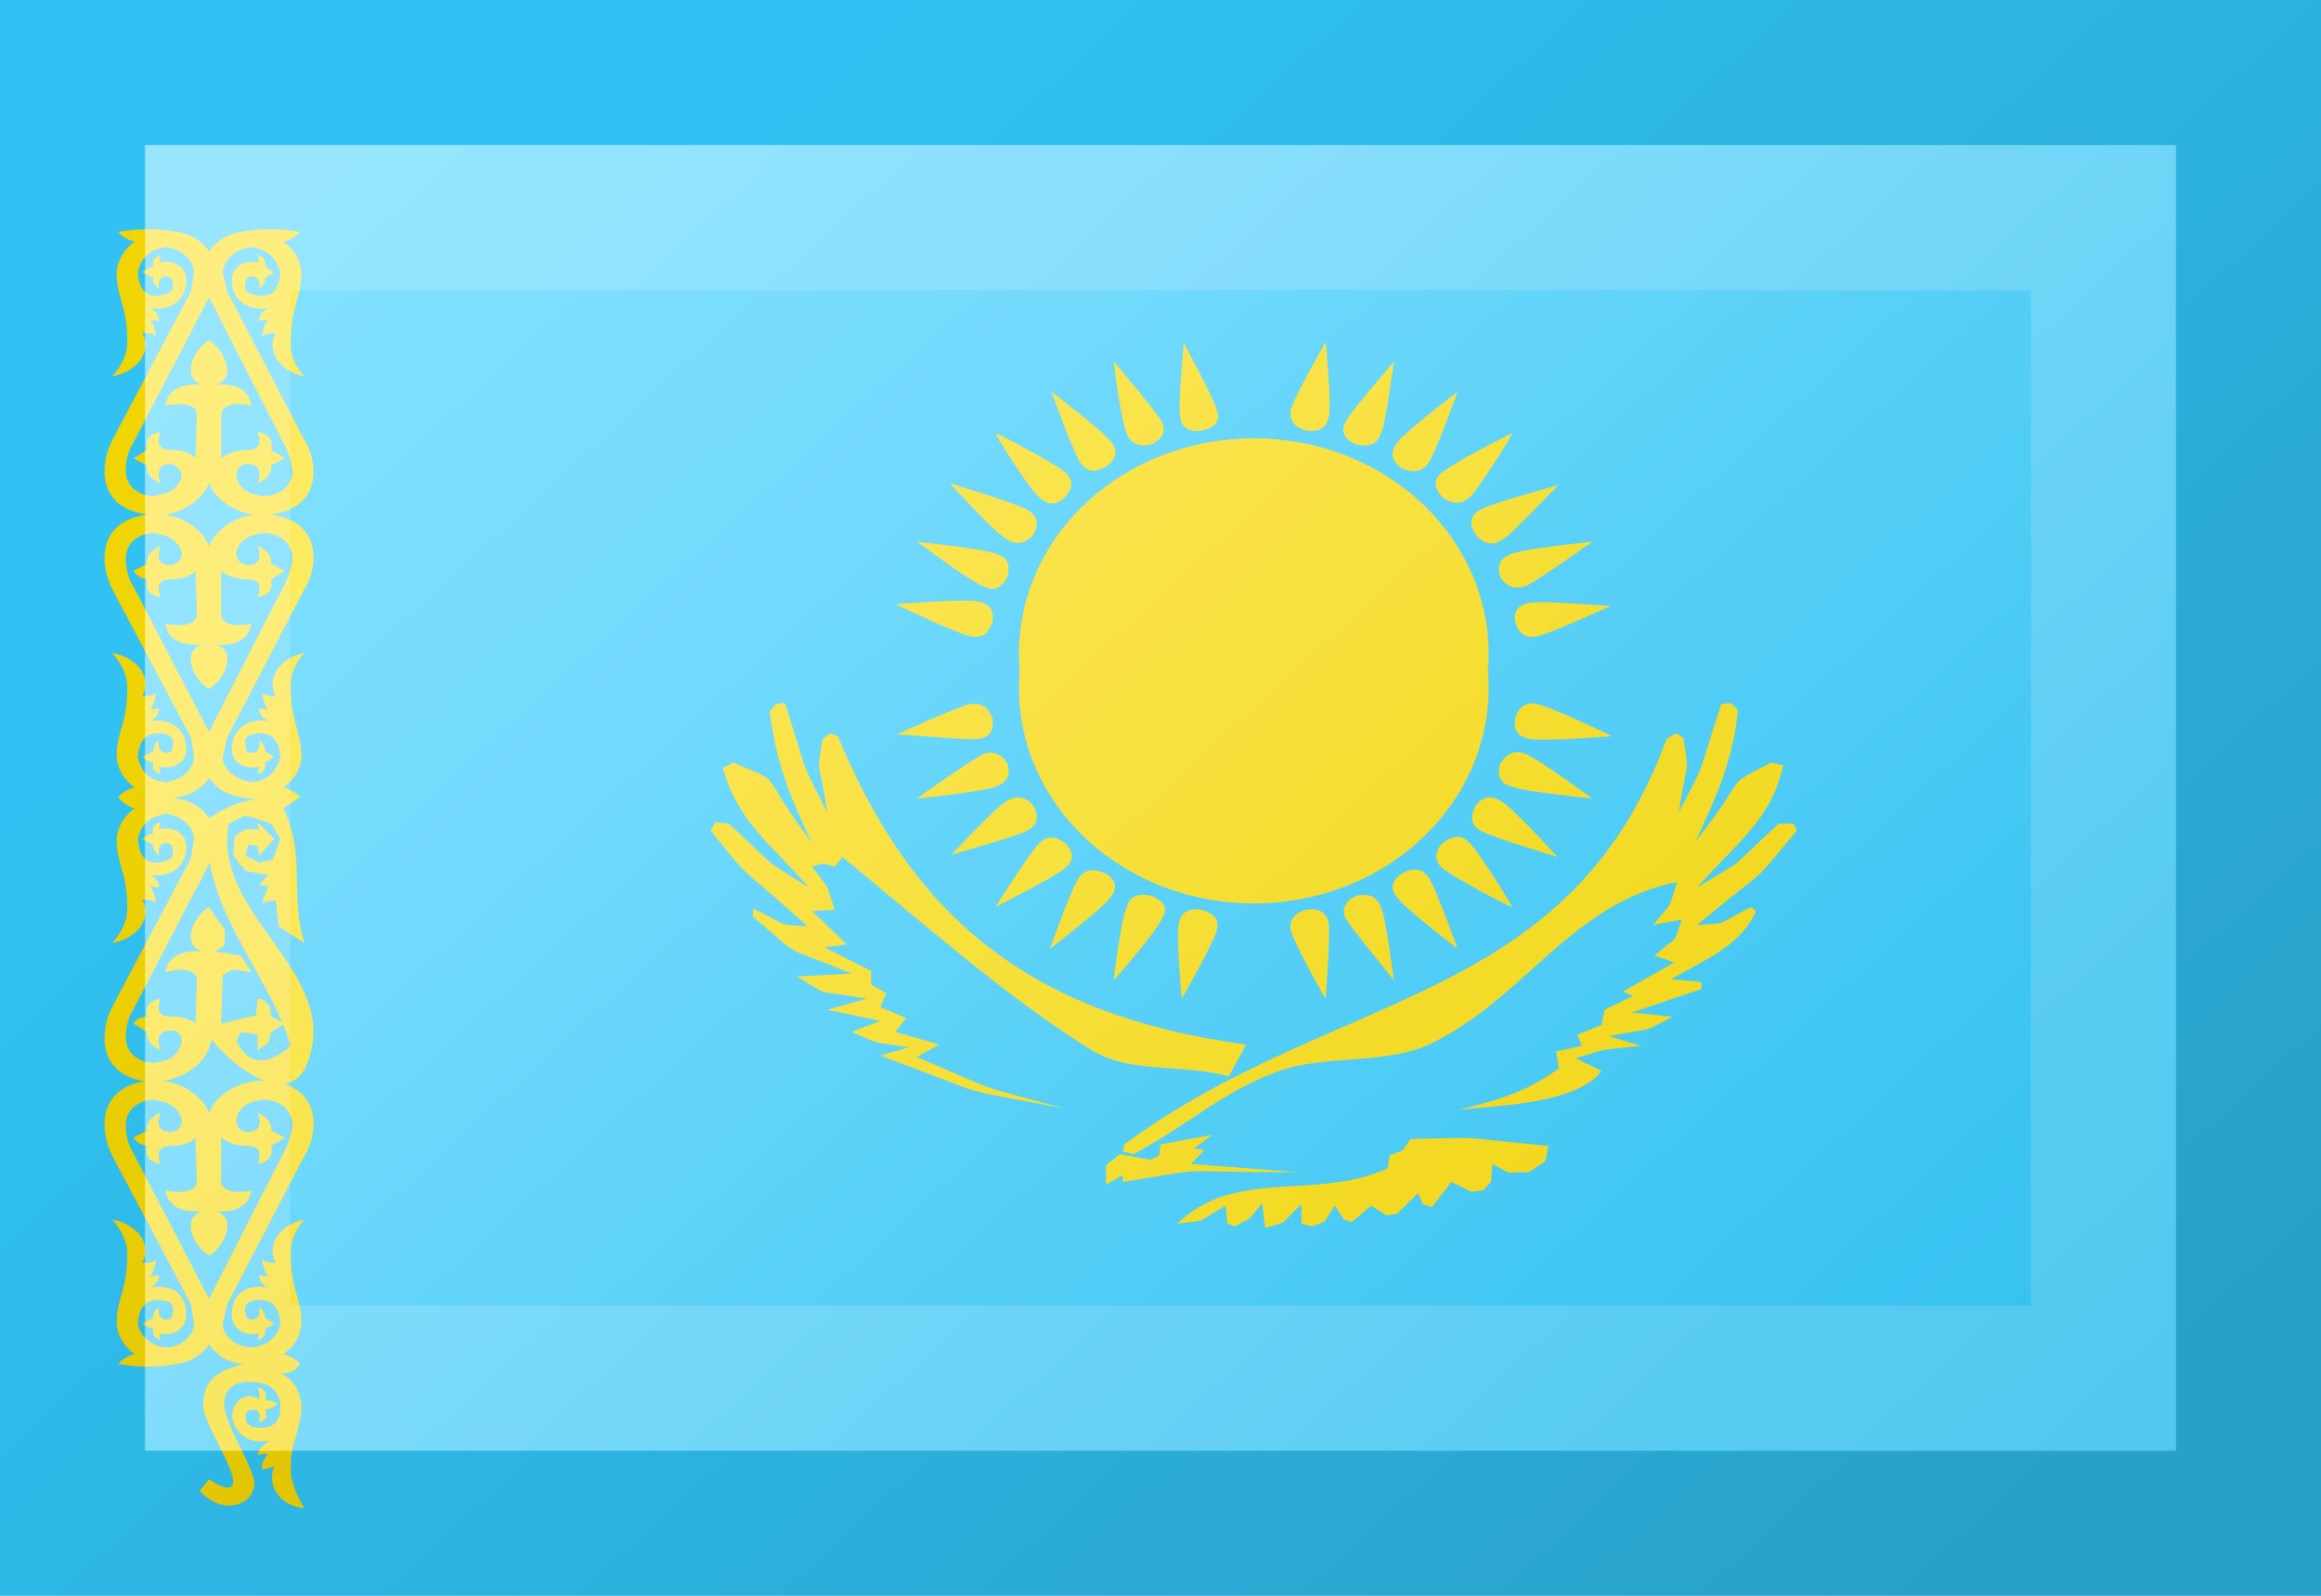
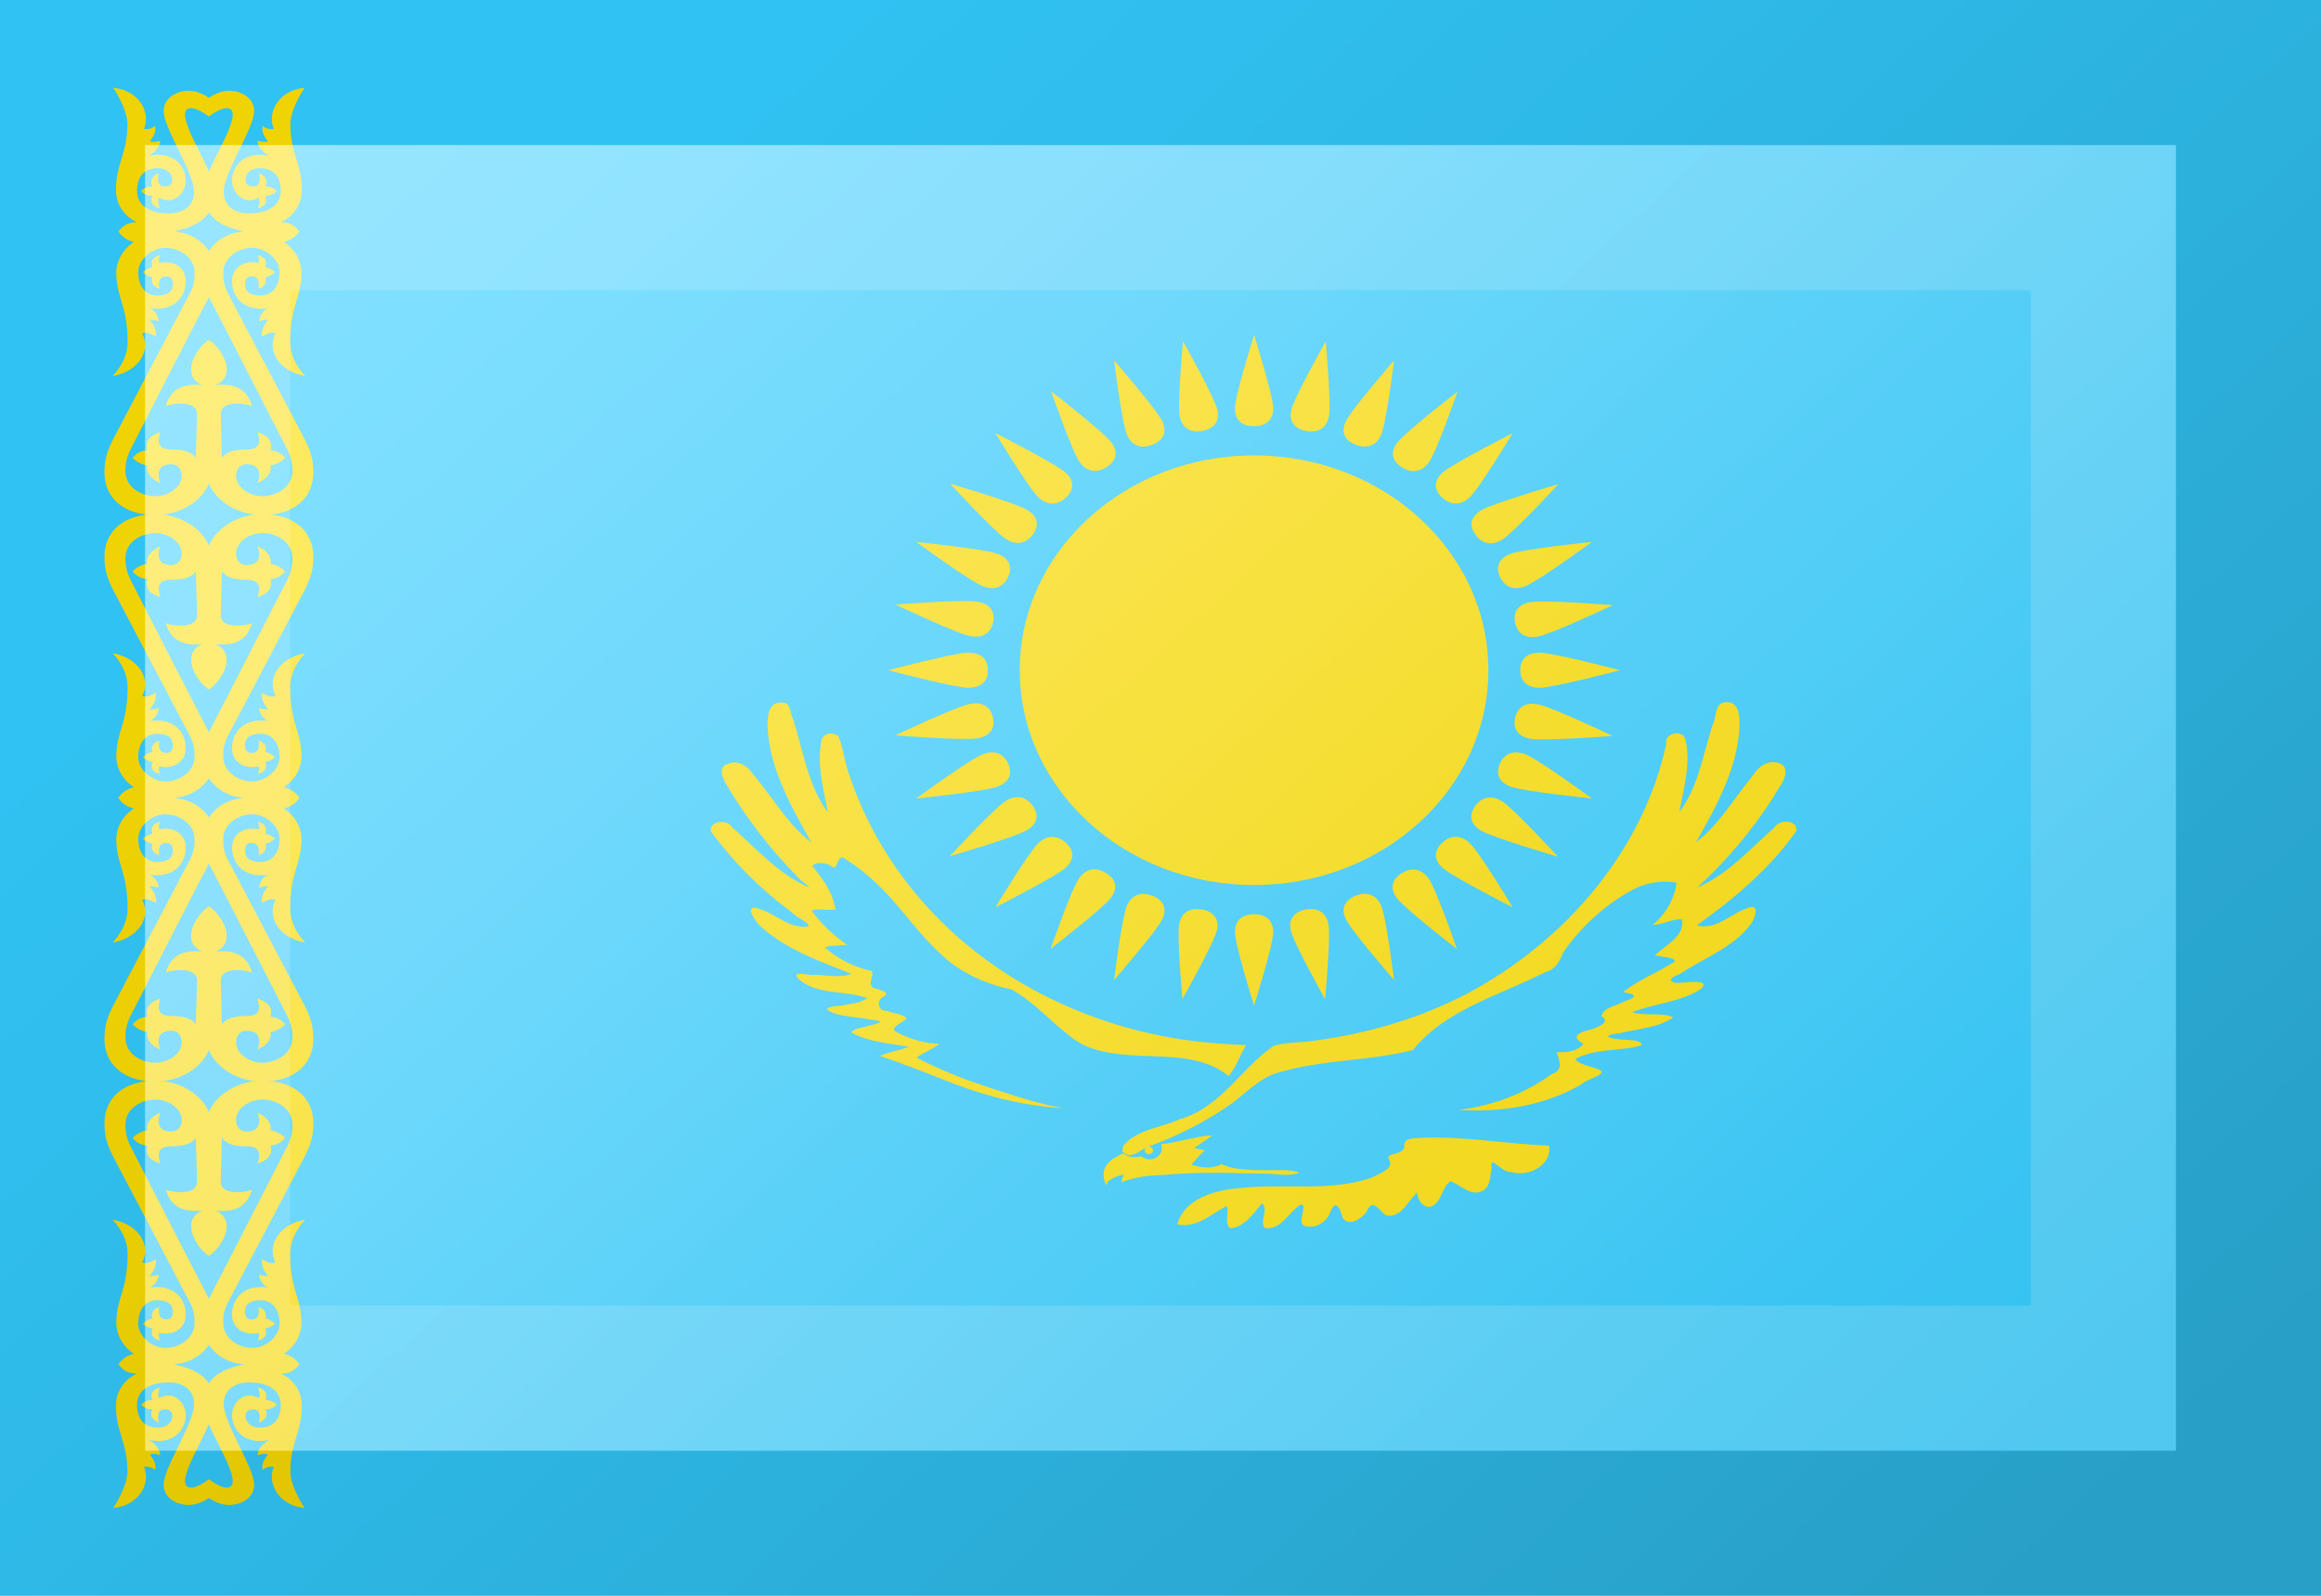
- <svg xmlns="http://www.w3.org/2000/svg" width="16" height="11" viewBox="0 0 16 11">
+ <svg xmlns="http://www.w3.org/2000/svg" xmlns:xlink="http://www.w3.org/1999/xlink" width="16" height="11" viewBox="0 0 16 11">
  <defs>
-     <linearGradient id="fkz-gloss" gradientUnits="userSpaceOnUse" x1="1.352" y1="1.476" x2="11.384" y2="12.430">
-       <stop offset="0.000" stop-color="#fff" stop-opacity="0.400" />
-       <stop offset="0.308" stop-color="#fff" stop-opacity="0.314" />
-       <stop offset="0.856" stop-color="#fff" stop-opacity="0.061" />
-       <stop offset="1.000" stop-color="#fff" stop-opacity="0.021" />
+     <linearGradient id="fkz-gloss" x1="1.35" x2="11.38" y1="1.48" y2="12.43" gradientUnits="userSpaceOnUse">
+       <stop offset="0" stop-color="#fff" stop-opacity=".4" />
+       <stop offset=".31" stop-color="#fff" stop-opacity=".31" />
+       <stop offset=".86" stop-color="#fff" stop-opacity=".06" />
+       <stop offset="1" stop-color="#fff" stop-opacity=".02" />
    </linearGradient>
-     <linearGradient id="fkz-shade" gradientUnits="userSpaceOnUse" x1="2.739" y1="2.991" x2="11.482" y2="12.537">
-       <stop offset="0.000" stop-color="#000" stop-opacity="0.000" />
-       <stop offset="1.000" stop-color="#000" stop-opacity="0.060" />
+     <linearGradient id="fkz-shade" x1="2.74" x2="11.48" y1="2.99" y2="12.54" gradientUnits="userSpaceOnUse">
+       <stop offset="0" stop-opacity="0" />
+       <stop offset="1" stop-opacity=".06" />
    </linearGradient>
-     <linearGradient id="fkz-edge" gradientUnits="userSpaceOnUse" x1="2.625" y1="2.866" x2="11.802" y2="12.886">
-       <stop offset="0.000" stop-color="#000" stop-opacity="0.048" />
-       <stop offset="0.295" stop-color="#000" stop-opacity="0.094" />
-       <stop offset="1.000" stop-color="#000" stop-opacity="0.217" />
+     <linearGradient id="fkz-edge" x1="2.63" x2="11.8" y1="2.87" y2="12.89" gradientUnits="userSpaceOnUse">
+       <stop offset="0" stop-opacity=".05" />
+       <stop offset=".29" stop-opacity=".09" />
+       <stop offset="1" stop-opacity=".22" />
    </linearGradient>
    <clipPath id="fkz-clip">
-       <rect width="16" height="11" />
+       <path d="M0 0h16v11H0z" />
    </clipPath>
  </defs>
  <g clip-path="url(#fkz-clip)">
-     <g transform="scale(1.04447 0.95743)">
-       <path fill="#3cf" d="M0 0h15.32v11.49H0z" />
-       <g fill="#fdde04">
-         <path d="M6.73 4.83a1.55 1.55 0 1 0 3.09 0 1.55 1.55 0 1 0-3.09 0" />
+     <path fill="#3cf" d="M0 0h16v11H0z" />
+     <g fill="#fdde04">
+       <g transform="matrix(.012 0 0 .011 8.645 4.62)">
+         <circle r="134.6" />
        <g id="fkz-kz-c">
-           <g id="fkz-kz-b" />
-           <path d="M8.95 3.2q.13.03.16-.07c.04-.08.09-.54.09-.53s-.28.35-.32.44q-.05.1.07.16m.95 2.3q-.03.13.07.16c.08.04.54.09.54.09s-.36-.29-.44-.32q-.1-.05-.17.07m-2.3.95q-.13-.03-.16.07c-.04.08-.09.54-.09.54s.29-.36.32-.45q.06-.1-.07-.16m-.95-2.3q.03-.13-.07-.16c-.08-.04-.54-.09-.53-.09s.35.29.44.32q.1.06.16-.07m2.87-.57q.1.08.18 0c.06-.06.29-.46.28-.46s-.4.22-.46.28q-.09.07 0 .18m0 2.49q-.08.1 0 .18c.06.06.46.29.46.28s-.22-.4-.28-.46q-.07-.09-.18 0m-2.49 0q-.1-.08-.17 0c-.06.06-.29.46-.29.46s.4-.22.46-.28q.09-.08 0-.18m0-2.49q.08-.1 0-.18c-.06-.06-.46-.29-.46-.28s.22.4.29.46q.08.09.17 0m2.87.57q.06.11.17.07c.08-.04.44-.32.44-.32s-.46.05-.54.09q-.1.04-.07.16m-.95 2.3q-.11.06-.07.16c.04.08.32.44.32.45s-.05-.46-.09-.54q-.04-.1-.16-.07m-2.3-.95q-.06-.11-.16-.07c-.08.04-.44.32-.44.32s.45-.05.53-.09q.1-.04.07-.16m.95-2.3q.11-.06.07-.16c-.04-.08-.32-.44-.32-.44s.05.45.09.53q.04.1.16.07" />
+           <g id="fkz-kz-b">
+             <path id="fkz-kz-a" d="M0-152.9c8-.1 11-5.1 11-11.1 0-8-11-46.1-11-46.1S-11-172-11-164c0 6 3 11.1 11 11.1" />
+             <use xlink:href="#fkz-kz-a" width="100%" height="100%" transform="rotate(90)" />
+             <use xlink:href="#fkz-kz-a" width="100%" height="100%" transform="scale(-1)" />
+             <use xlink:href="#fkz-kz-a" width="100%" height="100%" transform="rotate(-90)" />
+           </g>
+           <use xlink:href="#fkz-kz-b" width="100%" height="100%" transform="rotate(22.5)" />
+           <use xlink:href="#fkz-kz-b" width="100%" height="100%" transform="rotate(45)" />
+           <use xlink:href="#fkz-kz-b" width="100%" height="100%" transform="rotate(67.5)" />
        </g>
-         <path d="M8.62 3.1q.13.02.15-.1c.02-.09-.02-.54-.02-.54s-.21.4-.23.49q-.02.11.1.15M10 5.17q-.02.13.1.15c.09.02.54-.02.54-.02s-.4-.21-.49-.23q-.11-.03-.15.1M7.93 6.55q-.13-.02-.15.1c-.02.09.02.54.02.54s.21-.4.23-.49q.03-.11-.1-.15M6.55 4.48q.02-.13-.1-.15c-.09-.02-.54.02-.54.02s.4.21.49.23q.11.03.15-.1m2.7-1.11q.12.06.18-.04c.05-.08.19-.51.19-.51s-.35.29-.4.37q-.07.1.03.18m.49 2.43q-.06.12.03.18c.08.05.51.19.51.19s-.29-.35-.37-.4q-.1-.07-.17.03m-2.44.49q-.12-.06-.18.03c-.05.08-.19.51-.19.51s.35-.29.4-.37q.07-.1-.03-.17m-.48-2.44q.06-.12-.04-.18c-.08-.05-.51-.19-.51-.19s.29.35.37.4q.1.07.18-.03m2.92 0q.08.1.17.04c.08-.05.37-.4.38-.4s-.44.13-.52.18q-.1.06-.03.18m-.49 2.44q-.1.08-.03.17c.05.08.4.37.4.37s-.14-.43-.19-.51q-.06-.1-.18-.03M6.82 5.8q-.08-.1-.18-.03c-.08.05-.37.4-.37.39s.43-.13.51-.18q.1-.06.04-.18m.48-2.44q.1-.08.04-.17c-.05-.08-.4-.37-.4-.37s.14.43.19.51q.06.1.17.03M10 4.48q.04.13.15.1c.09-.02.5-.23.49-.22s-.45-.04-.54-.02q-.12.02-.1.14M8.62 6.55q-.12.04-.1.15c.02.09.23.5.23.49s.03-.45.02-.54q-.02-.12-.15-.1M6.55 5.17q-.04-.12-.15-.1c-.09.02-.5.23-.49.22s.45.04.54.03q.12-.01.1-.15M7.94 3.1q.13-.04.09-.15c-.02-.09-.23-.5-.22-.49s-.04.45-.02.54q.01.12.15.1" />
-         <path d="M8.22 7.53L8.11 7.75C7.83 7.66 7.47 7.73 7.22 7.57C6.67 7.21 6 6.56 5.56 6.17L5.51 6.24C5.41 6.21 5.46 6.21 5.36 6.24C5.49 6.43 5.44 6.33 5.51 6.55L5.36 6.56L5.59 6.8L5.44 6.82L5.75 6.99L5.75 7.09L5.85 7.15L5.81 7.25L5.98 7.33L5.91 7.43L6.2 7.52L6.05 7.61C6.68 7.9 6.36 7.78 7.02 7.98C6.22 7.81 6.63 7.93 5.81 7.6L6 7.54C5.71 7.49 5.84 7.53 5.62 7.43L5.81 7.35L5.46 7.27L5.72 7.19C5.36 7.12 5.5 7.19 5.26 7.03L5.62 7.01C5.11 6.78 5.32 6.92 4.97 6.6L4.97 6.54C5.23 6.68 5.11 6.65 5.33 6.67C4.79 6.14 4.99 6.38 4.69 5.98L4.72 5.92L4.81 5.93C5.17 6.29 4.99 6.15 5.34 6.39C5.07 6.06 4.87 5.91 4.77 5.53L4.84 5.49C5.2 5.66 4.98 5.52 5.36 6.07C5.21 5.73 5.12 5.48 5.08 5.12L5.12 5.07L5.18 5.06C5.36 5.67 5.26 5.41 5.46 5.85C5.4 5.42 5.39 5.6 5.43 5.32L5.48 5.28L5.53 5.3C6.03 6.62 6.81 7.31 8.22 7.52M9.79 8.57L9.71 8.58L9.58 8.51L9.45 8.69L9.39 8.67L9.36 8.59L9.22 8.74L9.15 8.75L9.05 8.68L8.92 8.8L8.87 8.78L8.81 8.68C8.72 8.82 8.78 8.78 8.66 8.83L8.59 8.81L8.59 8.67C8.43 8.83 8.52 8.79 8.35 8.84L8.33 8.66C8.22 8.81 8.28 8.75 8.15 8.83L8.1 8.81L8.09 8.68C7.87 8.82 7.98 8.78 7.77 8.81C8.16 8.4 8.69 8.65 9.16 8.41L9.17 8.32L9.26 8.28L9.31 8.2C9.85 8.19 9.54 8.18 10.22 8.25L10.2 8.36L10.09 8.44C9.91 8.44 9.99 8.46 9.85 8.38L9.84 8.51L9.79 8.57M7.41 8.29L7.48 8.31C7.8 8.13 8.07 7.86 8.42 7.72C8.76 7.58 9.15 7.68 9.47 7.5C10.07 7.17 10.38 6.5 11.07 6.35C11 6.58 11.05 6.47 10.91 6.66L11.1 6.62C11.04 6.81 11.09 6.72 10.92 6.88L11.05 6.93L10.71 7.14L10.78 7.17L10.59 7.27L10.57 7.38L10.41 7.45L10.44 7.53L10.27 7.57L10.29 7.69C10.08 7.86 9.89 7.92 9.63 7.99C9.87 7.96 10.41 7.95 10.57 7.71L10.4 7.62C10.64 7.54 10.5 7.57 10.83 7.53L10.62 7.46C10.94 7.39 10.81 7.45 11.04 7.32L10.77 7.29L11.23 7.12L11.23 7.07L11.03 7.05C11.25 6.91 11.49 6.81 11.59 6.56L11.56 6.53C11.3 6.67 11.43 6.64 11.2 6.66C11.73 6.18 11.52 6.42 11.86 5.98L11.84 5.93L11.74 5.93C11.37 6.3 11.56 6.15 11.2 6.39C11.47 6.06 11.69 5.9 11.77 5.51L11.69 5.49C11.36 5.68 11.57 5.53 11.19 6.06C11.33 5.73 11.44 5.47 11.47 5.11L11.42 5.06L11.36 5.07C11.18 5.67 11.28 5.42 11.08 5.85C11.14 5.42 11.15 5.6 11.11 5.31L11.06 5.28L11 5.32C10.35 7.25 8.81 7.12 7.42 8.24L7.41 8.29zM8 8.17L7.66 8.24L7.65 8.32L7.59 8.35L7.39 8.31L7.3 8.39L7.3 8.53L7.41 8.46L7.41 8.51C8.04 8.4 7.66 8.44 8.57 8.44L7.86 8.38L7.95 8.28L7.88 8.27L8 8.17z" />
+         <use xlink:href="#fkz-kz-c" width="100%" height="100%" transform="rotate(11.3)" />
+       </g>
+       <g transform="matrix(.012 0 0 .011 -4.32 0)">
+         <path d="M1075.8 655c-3.5 6.3-5.6 13.6-10 19.3-13.6-12.3-33.2-12-50.4-12.7-14.2-.8-29.6-2.1-40.6-12.2-11.5-9.5-21-21.7-33.8-29.4a83 83 0 0 1-33.1-15.3c-20.2-16.5-31.8-41-51.6-58-3.7-3.6-8.2-6.5-12.4-9.6-4 1-2.2 9.6-7.1 5.2-2.7-2-9.4-2.1-10 .6 6 8 12.1 17 13 27.2-4.2.4-11.5-.9-13.5.6a84 84 0 0 0 20.4 21.3c-3.8.6-11.3.3-12.8 1.8a59 59 0 0 0 26.8 14.7c2 2.8-3.1 8.2 1.3 10.6 2.5 1 10.9 2.8 5.1 5.7-4 2.6-2.5 8.9 2.6 8.7 3.2 1.7 10.4 2 11 5-2.9 2.8-11.7 6.2-4.2 9a52 52 0 0 0 23.1 6.7c-4 3.4-9 5.3-13.1 8.5 18.5 10.9 39 18 59.4 25 8 2.6 16.3 5.1 24.7 6.7-24.4-1.4-48-8.6-70.2-18.5q-17.2-7.6-34.8-14.2c5.1-2.7 11.1-3.4 16.5-5.7-11.2-2.2-23.3-3-33-9 1.4-2.8 7-2.9 10.2-4.3 6-1.4 9.6-3 1.3-3.6-8.4-2.3-18-1.3-25.5-6.3.5-3 8.3-2 11.4-3.3 4-.7 8.4-1.3 11.6-4-13-5.3-30-1.5-40.2-13-2.3-4.4 7.3-.9 10-1.6 7 0 14.5 2.2 21.2-.6-19-8.3-39.3-16-53.7-31.4-1.6-2.5-6.4-9.3-2.5-10.1 11.2 1.5 19.3 13.7 31.4 11.8 1.6-2.1-7-5.6-9.2-8.7a229 229 0 0 1-46.8-51c-.8-6.7 9.5-7.7 12.2-2.6 13.4 13 25.5 28 42.2 36.8 6 2.9-3.4-3.4-4.6-5.7a299 299 0 0 1-40.9-57.9c-2-3.8-5.1-10.7.7-12.7 5.7-2.9 11.5 1 14.4 6 11.3 14.3 19.7 31.3 33.8 43.2-12-23.3-24.9-48-25.2-74.8.3-5.2.6-13 7.7-12.9 6-.9 5 6.7 7 10.3 5.8 19.8 8.3 41.2 20 58.6-2.5-14.6-6.4-29.7-3.8-44.6.6-5 6-6.4 9.7-3.4 2.9 7 3.5 15.9 6.1 23.5a237 237 0 0 0 93 127.2 245 245 0 0 0 123.3 42.3q6 .5 11.9.7m136.4 91.1c-7.2 4.4-12.8-3.4-18.8-5.7-4.4 2.4-4.8 10.2-8.8 14-4.8 5.5-10.8-1.6-10.3-7-5.8 4.9-8.7 16-18 14.4-4.5-3.6-7.8-11.2-11.2-2.5-2.7 4.2-10 10.2-13.9 3.8-1.2-5.6-4-12.2-7-3.3-2.2 6.4-9 11-15.4 8.2-3.6-2.9 2.8-13.7-1.7-13-6.8 4.6-10.8 15.7-20.3 14.8-3.7-4 2.3-11.1-1.8-15.7-4.7 6.1-10 15.1-18.3 15.7-4-3.2.2-12.5-2.4-13.8-8.4 5-17.4 14.1-28 11.3 4.1-16 21.5-21.5 36-22.7 25.1-3.1 51.5 2.6 75.7-6.5 3.9-2.4 13.3-5.7 10-11.2-3-4.4 7.7-2.7 8.7-7.8-.6-6.4 5-5.5 10.4-6 24.4-1.1 48.5 4 72.8 4.9 1.8 11.8-11.3 20.1-22 16.5-5 .8-12.5-11.6-11-2.6-1 4.8-.4 11-4.7 14.2m-207.4-24.2c5.6 5.1 9.6-1 14.9-3.3a197 197 0 0 0 48.3-27.3c9.2-7.6 17.2-17.5 29.6-20 24.2-7.3 49.9-6.4 74.1-13.2 18.5-25.2 49.8-34.3 76.1-48.8 5.9-1.8 8.2-6.7 10-12 10-15.9 23.7-29.9 39.9-39.5a37 37 0 0 1 25.4-4.6 42 42 0 0 1-13.7 26.5c5.9-.1 11-3.8 16.8-3.6 2 10.6-9.4 16.1-15.5 22.7 3.4.8 16.4 1.8 9.3 5.2-9 6.2-19.3 10.5-27.6 17.8 7.7 1.4 8.6 3 .8 5.8-4.3 2.8-12.4 3.8-13.2 9.4 5.8 3.6-2.6 7-5.9 8.2-6.2 1.5-12.8 4.2-4.5 9-3.1 4.7-9.9 5.7-15.4 5.2 1.7 5.4 4.1 11.4-2.8 13.8a108 108 0 0 1-53.6 22.4c24.5 1.8 49.8-2.7 70.7-16 2.8-3.3 17.3-6.9 9.2-9.6-3.8-1.6-12-3.4-12.6-6.3 11.4-7 25.7-4.5 37.9-8.6.3-4-9.3-2.9-12.9-3.8-8.5-.7-8-2.9.2-3.7 10.4-2.8 22.2-3.3 31-10-7.1-3.4-16.1-.5-23.7-3.2 12.9-5.6 28.1-6.2 39.7-14.7 5.3-5.9-6.8-4-10.3-3.9-7.1 1.3-10.4-2.2-2.3-5.1 13.9-10.3 31.4-16.9 41.2-31.7 2.3-3.3 5.4-13.3-2-9.8-9.6 3.3-18.1 14.1-29.2 10.8 21.8-16.9 42.4-36 57.3-59.3.8-6.8-9.8-7.5-12.5-2.2-14 13.4-26.6 29.3-44.5 37.8a281 281 0 0 0 43.6-56.4c2.7-6 9.8-13.3 6-20-6.3-5.2-14.1-.4-17.3 5.7-10.9 14.2-19.1 30.7-33 42.3 12.1-23.3 24.8-48.2 25-75 0-5.6-1-13.8-8.6-12.7-6 1-4.5 10-7 14.5-5.4 18.4-8 38.3-19 54.3 2.5-14.9 6.8-30.5 3.5-45.5-1.6-6.8-12.5-3.9-11 2.8-13 65.9-57.3 123.5-115 156.8-26.5 15-56 24.6-86.2 29-8 1.7-16.8.7-24.5 3.5-18.8 14.3-30.1 38.4-53.8 45.9-10.7 5.3-24.5 6.4-32.1 16.2a9 9 0 0 0-.8 4.2m51.7-10.3q-5.4.2-10.6 1.7c-4.7.7-9.2 2.3-13.8 3l-1.9.4-3.1.3a11 11 0 0 1 0 5.1 6 6 0 0 1-1.4 2q-.9 1.2-2.2 1.8a7 7 0 0 1-2.6.7q-1.3.1-2.7-.4-1.3-.4-2.5-1.5l-2.8.5h-2.6l-2.8-1-2.6-1.3c-3.4 2-7.2 3.9-9.3 7.4a11 11 0 0 0-1.6 5.3q-.2 3.6 1.4 7c.4.6.7-2.3 1.8-2.7q3-2.4 6.7-3.3c2-1 1.7 0 .9 1.6-.2.9-1.3 4 .2 2.4a65 65 0 0 1 21.6-4.1q15.9-1.5 31.8-1.5l30 .6c4.8.2 9.6 1.2 14.3.4 1.1-.3 2.9-.3 3.6-1-2.2-1.2-4.7-1.3-7-1.6h-19.1c-5.3-.5-10.8-.6-15.8-2.6-1.4-.5-2.6-1.8-3.9-.4a24 24 0 0 1-5.9 1.3q-5.3.2-10.2-1.8 3.6-4.7 7.7-9l-6.2-1.3z" />
+         <circle cx="1020" cy="720.9" r="2.4" />
+         <circle cx="1019.8" cy="720.5" r="1" stroke="#fdde04" stroke-width=".4" />
+       </g>
+       <g transform="scale(.012 .011)">
        <g id="fkz-kz-f">
          <g id="fkz-kz-e">
-             <path id="fkz-kz-d" d="M1.4 3.36c0 .23-.21.35-.37.35Q.7 3.69.69 3.4q0-.13.06-.25l.51-1.05.02-.14c0-.09-.09-.17-.18-.18q-.16.02-.19.18.01.18.13.17t.1-.09q0-.05-.04-.05c-.07 0-.05.09-.05.09A.1.1 0 0 1 1.01 2l-.07-.04q.03-.03.07-.04-.01-.07.05-.08l-.01.05c.07-.02.18.01.18.13s-.08.22-.24.2q.06.03.06.09L.99 2.3q.03.04.04.12-.04-.03-.09-.02c.06.11-.01.27-.2.31q.1-.12.1-.25c0-.27-.07-.31-.07-.5a.3.3 0 0 1 .12-.22.2.2 0 0 1-.11-.07 1 1 0 0 1 .39 0 .3.3 0 0 1 .21.14.4.4 0 0 1 0 .33L.86 3.23q-.03.07-.03.16c0 .14.13.19.19.18q.15-.02.18-.14a.1.1 0 0 0-.07-.09c-.1 0-.09.08-.07.14q-.1-.05-.09-.13L.88 3.3l.09-.06q-.02-.11.09-.13c-.02.06-.03.13.07.13q.11 0 .16.06l.01-.31c0-.09-.12-.09-.21-.07q.03-.17.25-.15a.1.1 0 0 1-.08-.11c0-.09.07-.18.12-.21z" />
-             <path d="M1.4 4.05c0-.23-.21-.35-.37-.35q-.33.02-.34.31 0 .13.06.25l.51 1.05.02.14c0 .09-.09.17-.18.18q-.16-.01-.19-.18.01-.17.13-.17t.1.09q0 .05-.04.05c-.07 0-.05-.09-.05-.09a.1.1 0 0 0-.04.08l-.07.04q.03.03.07.04-.01.07.05.08l-.01-.05c.07.02.18-.01.18-.13s-.08-.22-.24-.2q.06-.03.06-.09l-.06.01q.03-.04.04-.12-.04.03-.09.02C1 4.9.93 4.74.74 4.7q.1.12.1.25c0 .27-.07.31-.07.5a.3.3 0 0 0 .12.22.2.2 0 0 0-.11.07 1 1 0 0 0 .39 0 .3.3 0 0 0 .21-.14.4.4 0 0 0 0-.33L.86 4.18q-.03-.07-.03-.16c0-.14.13-.19.19-.18q.15.02.18.14 0 .07-.07.09c-.1 0-.09-.08-.07-.14q-.1.05-.09.13l-.09.05q.03.05.09.06-.02.11.09.13c-.02-.06-.03-.13.07-.13q.11 0 .16-.06l.01.31c0 .09-.12.09-.21.07q.03.17.25.15a.1.1 0 0 0-.08.11c0 .09.07.18.12.21z" />
+             <path d="M120 73s-9.6-8.2-12.9-4.1c-5.2 6.5 16.2 39 16.2 50.4 0 18.8-12.6 23.9-28 26.5-10.4 1.8-27.3-.7-27.3-.7 3.2-4.3 5.3-5.6 10.6-5.9-6-3-12-9.8-12-20.3 0-16.1 6.6-22.8 6.6-41C73.2 68 65 55 65 55c14.6 1.5 21.8 15 17.7 25.8a7 7 0 0 0 6.3-1.9c1 3-.6 6.5-2.9 9.5 1.8 1 3.2.4 6-.2-.2 3-2 6.4-6.6 9.5 13.2-3.4 21.2 5.7 21.2 15.3 0 7.3-5 12.5-10 12.5-1.6 0-4-.7-5.3-1.7-1 2-.4 4.7.5 6.7-3.6-1-6-3.2-4.3-7.7q-4.2-.3-6.5-3 2.3-3 6.5-3c-2-4.2.3-6.5 3.6-8.4 0 0-2.1 8.4 3.2 8.4 2.4 0 4.6-.7 4.6-4.3 0-3.1-2.7-7.4-9-7.1s-11.3 4.3-11.3 14.3c0 9.2 7.5 13.8 17.3 14 8.8.4 15.5-4.4 15.5-13.5C111.5 108 94 80.4 94 69.6c0-8.1 7.2-12.7 14.4-12.7 9.2 0 17 9.2 17 9.2l-5.4 6.8z" />
+             <path id="fkz-kz-d" d="M122 292.1c0 20.3-18.2 30.7-32.5 30.7-19.2 0-29.5-11.5-29.5-26.6 0-8.5 1.6-13.9 5.5-22l44.2-91.7a27 27 0 0 0 2-12.2c0-8.2-8-14.9-16.3-15-7.6-.3-16 7-16 15.3 0 10.1 5.3 14.6 10.7 14.6 6.6 0 9.2-2.7 9.2-7.4q-.2-4.7-3.8-4.6c-5.7 0-4 7.6-4 7.6a5.2 5.2 0 0 1-3.9-7 10 10 0 0 1-5.5-3.3q2.2-2.3 5.5-3c-1.3-4.4.5-6.5 4.3-7.5a8 8 0 0 0-.5 4.8c6-1.8 15.3 1 15.3 11.4s-7.2 19.1-20.7 17c3.2 1.5 4.8 4.6 5.2 8.1-2.5-1-5.2-1-5.2-1 1.6 2.7 3.8 5 3.7 10.6-2.5-1.2-4.9-3.3-8-2 5 10-1.2 23.6-17 26.8q8.6-10.3 8.6-21.3c0-23.5-6.5-27.4-6.5-43.8a24 24 0 0 1 10.5-19.2v.3A14 14 0 0 1 68 145a62 62 0 0 1 34 .3 25 25 0 0 1 18 12 36 36 0 0 1 0 28.9c-6.3 13-35.7 75.6-44.9 95.2q-3 6.3-3.1 13.4c0 12 11 16.2 17.2 16.2 7.5 0 15.2-5.7 15.2-12.8 0-4.5-2.5-7.3-6-7.3-8.5 0-8 7.2-6.3 11.8-5.3-2.4-8.3-6.6-7.5-11a14 14 0 0 1-8.4-4.8c2-2.6 4.6-4.6 8.4-4.7-1.7-6.9 3-9.8 7.5-11.4-1.4 5-2.4 10.9 6.3 10.9 6.3 0 11.2 1 14.1 5.2l.7-27c.4-8.1-10.8-8-18-5.5 2.7-9.3 8.2-14.4 21-13.1a10 10 0 0 1-6.4-9.8c0-7.6 6.2-16 10.2-18.5l2 79z" />
+             <use xlink:href="#fkz-kz-d" width="100%" height="100%" transform="matrix(1 0 0 -1 0 645)" />
          </g>
-           <path d="M1.36 3.36c0 .23.21.35.37.35q.33-.02.34-.31 0-.13-.07-.25L1.5 2.1l-.03-.14q.02-.15.19-.18.15.02.19.18-.01.18-.13.17t-.1-.09q0-.05.04-.05c.07 0 .05.09.05.09A.1.1 0 0 0 1.75 2l.06-.04-.06-.04q.01-.07-.05-.08l.01.05c-.07-.02-.18.01-.18.13s.08.22.24.2q-.06.03-.06.09l.06-.01q-.03.04-.04.12.05-.03.09-.02c-.06.11.01.27.19.31q-.1-.12-.09-.25c0-.27.07-.31.07-.5a.3.3 0 0 0-.12-.22.2.2 0 0 0 .11-.07 1 1 0 0 0-.39 0 .3.3 0 0 0-.21.14.4.4 0 0 0 0 .33l.51 1.09q.03.07.04.16c0 .14-.13.19-.2.18q-.15-.02-.17-.14 0-.08.07-.09c.1 0 .09.08.07.14q.1-.05.09-.13l.09-.05-.09-.06q.02-.11-.09-.13c.02.06.03.13-.07.13q-.1 0-.17.06v-.31c0-.09.12-.09.2-.07q-.03-.17-.24-.15a.1.1 0 0 0 .08-.11.3.3 0 0 0-.12-.21z" />
-           <path d="M1.36 4.05c0-.23.21-.35.37-.35q.33.02.34.31 0 .13-.07.25l-.5 1.05-.03.14c0 .09.09.17.19.18q.15-.01.19-.18-.01-.17-.13-.17t-.1.09q0 .05.04.05c.07 0 .05-.09.05-.09a.1.1 0 0 1 .04.08l.06.04-.06.04q.01.07-.05.08l.01-.05c-.07.02-.18-.01-.18-.13s.08-.22.24-.2q-.06-.03-.06-.09l.06.01q-.03-.04-.04-.12.05.03.09.02c-.06-.11.01-.27.19-.31q-.1.12-.09.25c0 .27.07.31.07.5a.3.3 0 0 1-.12.22.2.2 0 0 1 .11.07 1 1 0 0 1-.39 0 .3.3 0 0 1-.21-.14.4.4 0 0 1 0-.33l.51-1.09q.03-.07.04-.16c0-.14-.13-.19-.2-.18q-.15.02-.17.14 0 .07.07.09c.1 0 .09-.08.07-.14q.1.05.09.13l.09.05-.09.06q.02.11-.09.13c.02-.06.03-.13-.07-.13q-.1 0-.17-.06v.31c0 .09.12.09.2.07q-.03.17-.24.15a.1.1 0 0 1 .08.11c0 .09-.07.18-.12.21z" />
+           <use xlink:href="#fkz-kz-e" width="100%" height="100%" transform="matrix(-1 0 0 1 240 0)" />
        </g>
-         <path d="M1.4 8.13c0-.23-.21-.35-.37-.35-.22 0-.34.13-.34.31q0 .13.06.25l.51 1.05.02.14c0 .09-.09.17-.18.17a.2.2 0 0 1-.19-.17q.01-.17.13-.17t.1.09q0 .05-.04.05c-.07 0-.05-.09-.05-.09a.1.1 0 0 0-.04.08l-.07.04q.03.03.07.03-.01.07.05.09l-.01-.05c.07.02.18-.01.18-.14s-.08-.22-.24-.19q.06-.03.06-.09l-.06.01q.03-.04.04-.12-.04.03-.09.02c.06-.11-.01-.27-.2-.31q.1.12.1.25c0 .27-.07.31-.07.5a.3.3 0 0 0 .12.22.2.2 0 0 0-.11.07 1 1 0 0 0 .39 0 .3.3 0 0 0 .21-.14.4.4 0 0 0 0-.33L.86 8.26Q.83 8.19.83 8.1c0-.14.13-.19.19-.18q.15.02.18.14 0 .08-.07.09c-.1 0-.09-.08-.07-.14q-.1.05-.09.13l-.09.05q.03.05.09.06-.02.11.09.13c-.02-.06-.03-.13.07-.13q.11 0 .16-.06l.01.31c0 .09-.12.09-.21.07q.03.17.25.15a.1.1 0 0 0-.08.11c0 .09.07.18.12.21z" />
-         <path d="M1.4 7.43c0 .23-.21.35-.37.36-.22 0-.34-.13-.34-.31q0-.13.06-.25l.51-1.05.02-.14c0-.09-.09-.17-.18-.18q-.16.02-.19.18.01.18.13.17t.1-.09q0-.05-.04-.05c-.07 0-.05.09-.05.09a.1.1 0 0 1-.04-.08l-.07-.04q.03-.03.07-.04-.01-.07.05-.08l-.01.05c.07-.02.18.01.18.13s-.08.22-.24.2q.06.03.06.09l-.06-.01q.03.04.04.12-.04-.03-.09-.02c.06.11-.01.27-.2.31q.1-.12.1-.25c0-.27-.07-.31-.07-.5a.3.3 0 0 1 .12-.22.2.2 0 0 1-.11-.08 1 1 0 0 1 .39.01.3.3 0 0 1 .21.14.4.4 0 0 1 0 .33L.86 7.31q-.03.07-.03.16c0 .14.13.19.19.18q.15-.01.18-.15 0-.08-.07-.08c-.1 0-.09.08-.07.14q-.1-.05-.09-.13l-.09-.06a.1.1 0 0 1 .09-.05q-.02-.11.09-.13c-.02.06-.03.13.07.13q.11 0 .16.05l.01-.31c0-.09-.12-.09-.21-.06q.03-.17.25-.15a.1.1 0 0 1-.08-.11c0-.09.07-.18.12-.21zm-.02 3.22s.11.09.15.05c.06-.07-.19-.45-.19-.58 0-.22.14-.27.32-.31.12-.02.31.01.32.01q-.04.07-.13.07.12.05.14.23c0 .18-.08.26-.07.47 0 .12.09.27.09.27-.17-.02-.25-.17-.2-.3l-.08.02q-.01-.05.04-.11-.03-.01-.07.01 0-.05.08-.11c-.15.04-.24-.07-.25-.18q.02-.13.12-.14l.06.02q.01-.03-.01-.08.07.01.05.09.05 0 .08.03-.03.03-.08.04.03.07-.04.09s.02-.1-.04-.09q-.05 0-.05.05 0 .08.1.08.14 0 .13-.17-.02-.16-.2-.16-.17 0-.17.16c0 .14.2.46.2.58q-.02.14-.17.15c-.11 0-.2-.11-.19-.11z" />
-         <path d="M1.36 8.13c0-.23.21-.35.37-.35.22 0 .34.13.34.31q0 .13-.07.25l-.5 1.05-.03.14c0 .09.09.17.19.17a.2.2 0 0 0 .19-.17q-.01-.17-.13-.17t-.1.09q0 .05.04.05c.07 0 .05-.09.05-.09a.1.1 0 0 1 .04.08l.06.04q-.03.03-.06.03.01.07-.05.09l.01-.05c-.07.02-.18-.01-.18-.14s.08-.22.24-.19q-.06-.03-.06-.09l.06.01q-.03-.04-.04-.12.05.03.09.02c-.06-.11.01-.27.19-.31q-.1.12-.09.25c0 .27.07.31.07.5a.3.3 0 0 1-.12.22.2.2 0 0 1 .11.07 1 1 0 0 1-.39 0 .3.3 0 0 1-.21-.14.4.4 0 0 1 0-.33l.51-1.09q.03-.07.04-.16c0-.14-.13-.19-.2-.18q-.15.02-.17.14 0 .08.07.09c.1 0 .09-.08.07-.14q.1.05.09.13l.09.05-.09.06q.02.11-.09.13c.02-.06.03-.13-.07-.13q-.1 0-.17-.06v.31c0 .09.12.09.2.07q-.03.17-.24.15a.1.1 0 0 1 .08.11c0 .09-.07.18-.12.21z" />
-         <path d="M1.36 7.43C1.47 7.62 1.92 8.05 2.04 7.62C2.23 6.98 1.4 6.59 1.51 5.93L1.62 5.87L1.79 5.93L1.85 6.04L1.8 6.19L1.71 6.21L1.62 6.16L1.64 6.08L1.7 6.09L1.71 6.16L1.81 6.04L1.7 5.92L1.71 5.97L1.62 5.97L1.55 6.02L1.54 6.16L1.62 6.27L1.77 6.3L1.71 6.37L1.77 6.38L1.73 6.5L1.82 6.48L1.84 6.67L2.01 6.79C1.91 6.45 2.02 6.15 1.87 5.82L1.98 5.74C1.72 5.74 1.59 5.74 1.38 5.89C1.3 6.5 1.76 6.97 1.92 7.53C1.78 7.66 1.64 7.69 1.56 7.49L1.59 7.43L1.7 7.45L1.7 7.56L1.77 7.51L1.79 7.43L1.88 7.37L1.79 7.32L1.78 7.24C1.72 7.19 1.75 7.2 1.7 7.19L1.69 7.31L1.46 7.37L1.47 7.02L1.54 6.98L1.66 7L1.59 6.88L1.42 6.85L1.48 6.81C1.49 6.64 1.5 6.74 1.38 6.53L1.36 7.43z" />
+         <use xlink:href="#fkz-kz-f" width="100%" height="100%" transform="matrix(1 0 0 -1 0 1000)" />
      </g>
    </g>
-     <rect x="1" y="1" width="14" height="9" fill="url(#fkz-gloss)" />
-     <path d="M1 1h14v9H1zM2 2v7h12V2z" fill="#fff" fill-opacity="0.164" fill-rule="evenodd" />
-     <rect x="1" y="1" width="14" height="9" fill="url(#fkz-shade)" />
-     <path d="M0 0h16v11H0zM1 1v9h14V1z" fill="url(#fkz-edge)" fill-rule="evenodd" />
+     <path fill="url(#fkz-gloss)" d="M1 1h14v9H1z" />
+     <path fill="#fff" fill-opacity=".16" fill-rule="evenodd" d="M1 1h14v9H1zm1 1v7h12V2z" />
+     <path fill="url(#fkz-shade)" d="M1 1h14v9H1z" />
+     <path fill="url(#fkz-edge)" fill-rule="evenodd" d="M0 0h16v11H0zm1 1v9h14V1z" />
  </g>
</svg>
